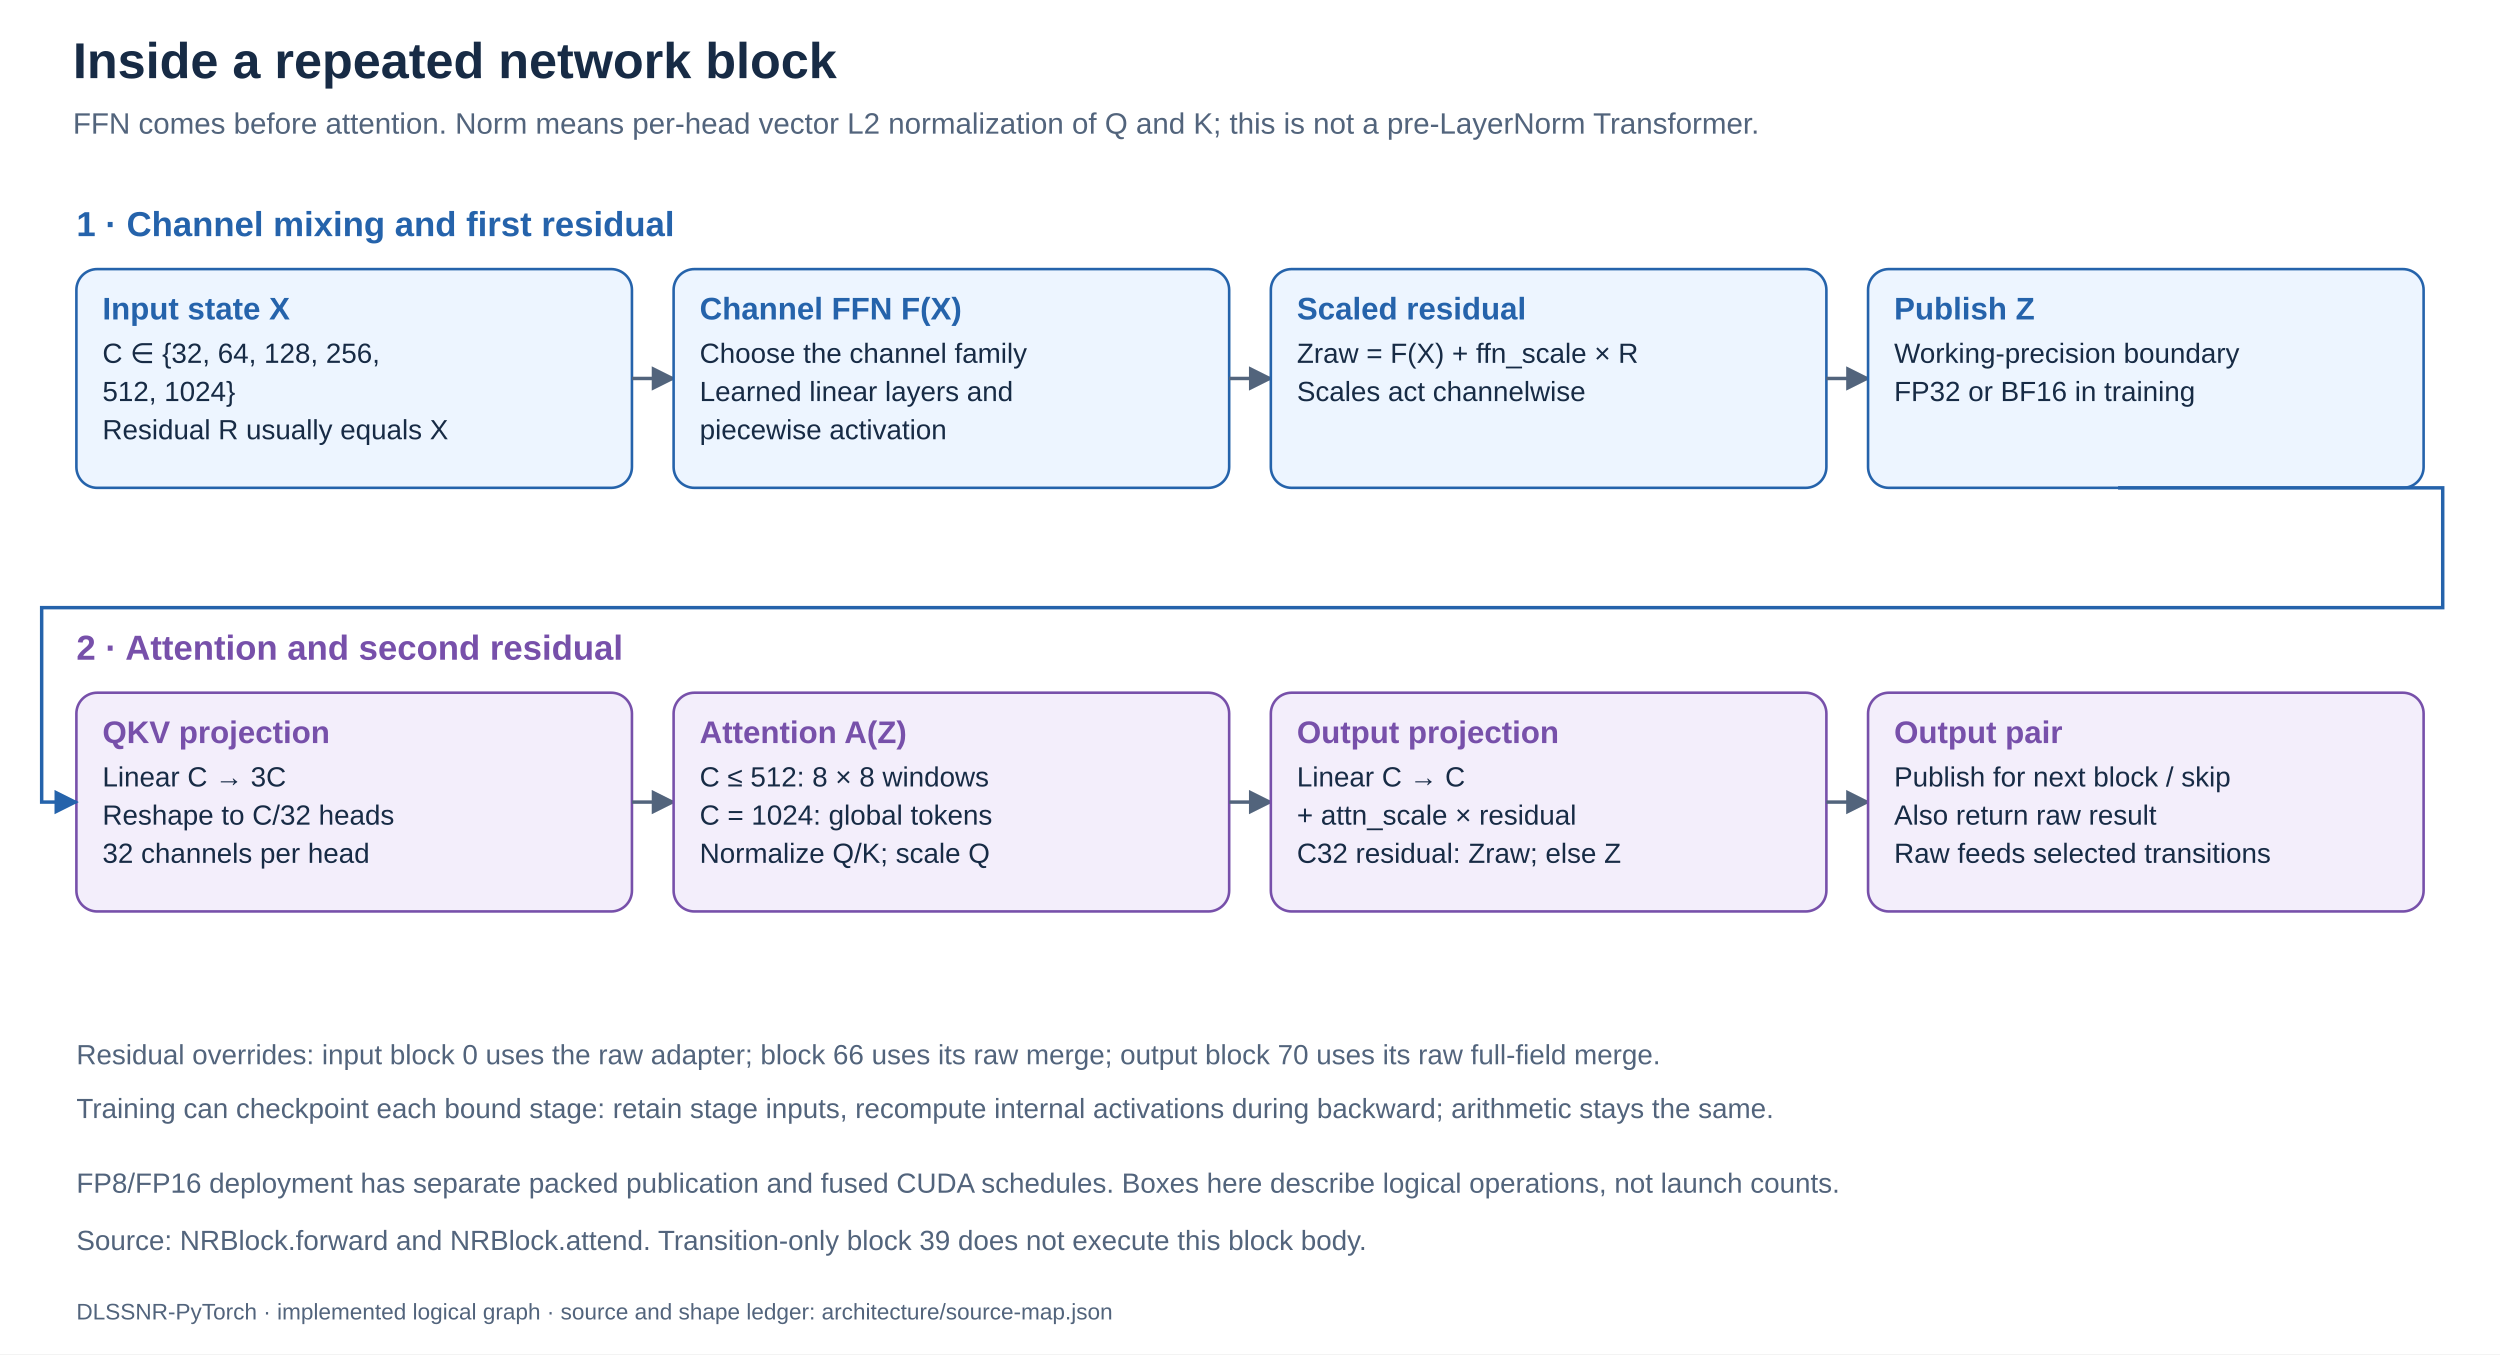
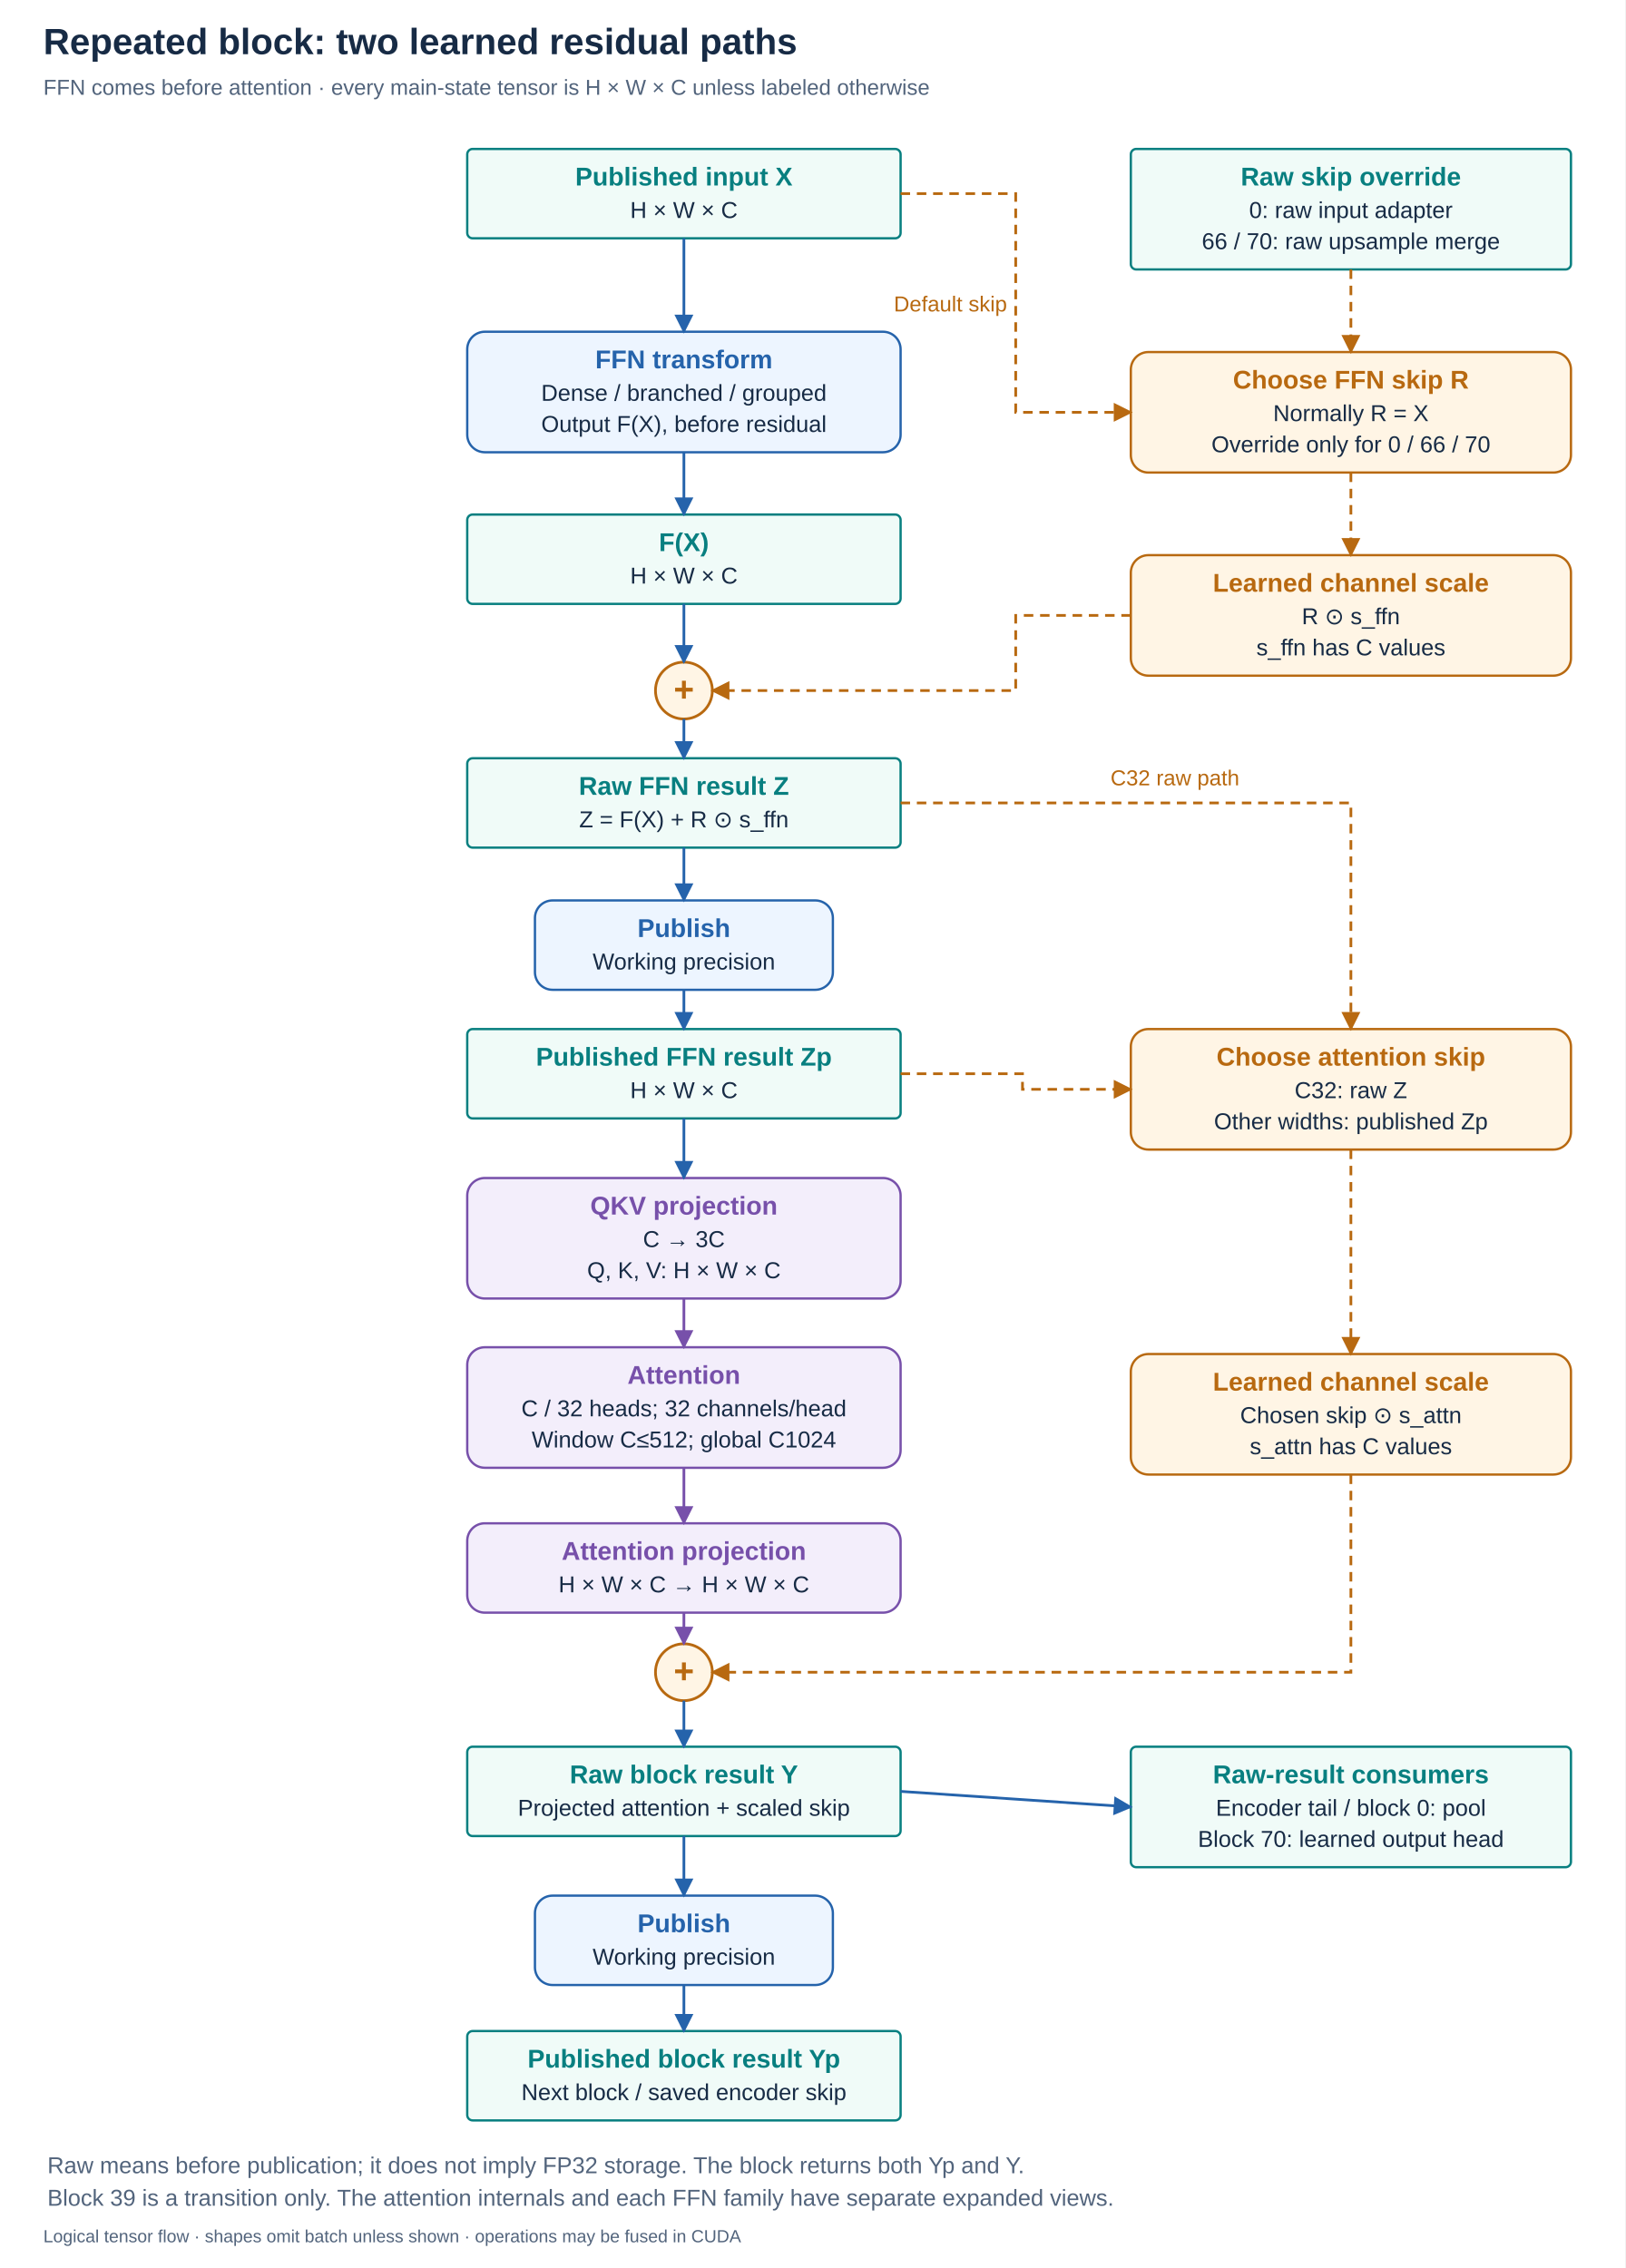
- <svg xmlns="http://www.w3.org/2000/svg" width="1440" height="780" viewBox="0 0 1440 780" role="img" aria-labelledby="title desc">
+ <svg xmlns="http://www.w3.org/2000/svg" width="1200" height="1675" viewBox="0 0 1200 1675" role="img" aria-labelledby="title desc">
  <defs>
-     <marker id="arrow" viewBox="0 0 10 10" refX="9" refY="5" markerWidth="7" markerHeight="7" orient="auto-start-reverse">
-       <path d="M0 0 L10 5 L0 10 Z" fill="context-stroke" />
+     <marker id="arrow-flow" viewBox="0 0 10 10" refX="9" refY="5" markerWidth="7" markerHeight="7" orient="auto-start-reverse">
+       <path d="M0 0 L10 5 L0 10 Z" fill="#2563ab" />
+     </marker>
+     <marker id="arrow-tensor" viewBox="0 0 10 10" refX="9" refY="5" markerWidth="7" markerHeight="7" orient="auto-start-reverse">
+       <path d="M0 0 L10 5 L0 10 Z" fill="#087f80" />
+     </marker>
+     <marker id="arrow-skip" viewBox="0 0 10 10" refX="9" refY="5" markerWidth="7" markerHeight="7" orient="auto-start-reverse">
+       <path d="M0 0 L10 5 L0 10 Z" fill="#b86910" />
+     </marker>
+     <marker id="arrow-attention" viewBox="0 0 10 10" refX="9" refY="5" markerWidth="7" markerHeight="7" orient="auto-start-reverse">
+       <path d="M0 0 L10 5 L0 10 Z" fill="#7750aa" />
+     </marker>
+     <marker id="arrow-muted" viewBox="0 0 10 10" refX="9" refY="5" markerWidth="7" markerHeight="7" orient="auto-start-reverse">
+       <path d="M0 0 L10 5 L0 10 Z" fill="#52647c" />
    </marker>
  </defs>
-   <rect width="1440" height="100%" fill="#ffffff" />
-   <text x="42" y="45" fill="#172b45" font-family="Segoe UI,Arial,sans-serif" font-size="29" font-weight="650" text-anchor="start">Inside a repeated network block</text>
-   <text x="42" y="77" fill="#52647c" font-family="Segoe UI,Arial,sans-serif" font-size="17" font-weight="400" text-anchor="start">FFN comes before attention. Norm means per-head vector L2 normalization of Q and K; this is not a pre-LayerNorm Transformer.</text>
-   <text x="44" y="136" fill="#2563ab" font-family="Segoe UI,Arial,sans-serif" font-size="20" font-weight="650" text-anchor="start">1 · Channel mixing and first residual</text>
-   <rect x="44" y="155" width="320.0" height="126" rx="12" fill="#edf5ff" stroke="#2563ab" stroke-width="1.5" />
-   <text x="59" y="184" fill="#2563ab" font-family="Segoe UI,Arial,sans-serif" font-size="18" font-weight="650" text-anchor="start">Input state X</text>
-   <text x="59" y="209" fill="#172b45" font-family="Segoe UI,Arial,sans-serif" font-size="16" font-weight="400" text-anchor="start">C ∈ {32, 64, 128, 256,</text>
-   <text x="59" y="231" fill="#172b45" font-family="Segoe UI,Arial,sans-serif" font-size="16" font-weight="400" text-anchor="start">512, 1024}</text>
-   <text x="59" y="253" fill="#172b45" font-family="Segoe UI,Arial,sans-serif" font-size="16" font-weight="400" text-anchor="start">Residual R usually equals X</text>
-   <path d="M 364.0,218.0 L 388.0,218.0" fill="none" stroke="#52647c" stroke-width="2" marker-end="url(#arrow)" />
-   <rect x="388.0" y="155" width="320.0" height="126" rx="12" fill="#edf5ff" stroke="#2563ab" stroke-width="1.5" />
-   <text x="403.0" y="184" fill="#2563ab" font-family="Segoe UI,Arial,sans-serif" font-size="18" font-weight="650" text-anchor="start">Channel FFN F(X)</text>
-   <text x="403.0" y="209" fill="#172b45" font-family="Segoe UI,Arial,sans-serif" font-size="16" font-weight="400" text-anchor="start">Choose the channel family</text>
-   <text x="403.0" y="231" fill="#172b45" font-family="Segoe UI,Arial,sans-serif" font-size="16" font-weight="400" text-anchor="start">Learned linear layers and</text>
-   <text x="403.0" y="253" fill="#172b45" font-family="Segoe UI,Arial,sans-serif" font-size="16" font-weight="400" text-anchor="start">piecewise activation</text>
-   <path d="M 708.0,218.0 L 732.0,218.0" fill="none" stroke="#52647c" stroke-width="2" marker-end="url(#arrow)" />
-   <rect x="732.0" y="155" width="320.0" height="126" rx="12" fill="#edf5ff" stroke="#2563ab" stroke-width="1.5" />
-   <text x="747.0" y="184" fill="#2563ab" font-family="Segoe UI,Arial,sans-serif" font-size="18" font-weight="650" text-anchor="start">Scaled residual</text>
-   <text x="747.0" y="209" fill="#172b45" font-family="Segoe UI,Arial,sans-serif" font-size="16" font-weight="400" text-anchor="start">Zraw = F(X) + ffn_scale × R</text>
-   <text x="747.0" y="231" fill="#172b45" font-family="Segoe UI,Arial,sans-serif" font-size="16" font-weight="400" text-anchor="start">Scales act channelwise</text>
-   <path d="M 1052.0,218.0 L 1076.0,218.0" fill="none" stroke="#52647c" stroke-width="2" marker-end="url(#arrow)" />
-   <rect x="1076.0" y="155" width="320.0" height="126" rx="12" fill="#edf5ff" stroke="#2563ab" stroke-width="1.5" />
-   <text x="1091.0" y="184" fill="#2563ab" font-family="Segoe UI,Arial,sans-serif" font-size="18" font-weight="650" text-anchor="start">Publish Z</text>
-   <text x="1091.0" y="209" fill="#172b45" font-family="Segoe UI,Arial,sans-serif" font-size="16" font-weight="400" text-anchor="start">Working-precision boundary</text>
-   <text x="1091.0" y="231" fill="#172b45" font-family="Segoe UI,Arial,sans-serif" font-size="16" font-weight="400" text-anchor="start">FP32 or BF16 in training</text>
-   <text x="44" y="380" fill="#7750aa" font-family="Segoe UI,Arial,sans-serif" font-size="20" font-weight="650" text-anchor="start">2 · Attention and second residual</text>
-   <rect x="44" y="399" width="320.0" height="126" rx="12" fill="#f3eefb" stroke="#7750aa" stroke-width="1.5" />
-   <text x="59" y="428" fill="#7750aa" font-family="Segoe UI,Arial,sans-serif" font-size="18" font-weight="650" text-anchor="start">QKV projection</text>
-   <text x="59" y="453" fill="#172b45" font-family="Segoe UI,Arial,sans-serif" font-size="16" font-weight="400" text-anchor="start">Linear C → 3C</text>
-   <text x="59" y="475" fill="#172b45" font-family="Segoe UI,Arial,sans-serif" font-size="16" font-weight="400" text-anchor="start">Reshape to C/32 heads</text>
-   <text x="59" y="497" fill="#172b45" font-family="Segoe UI,Arial,sans-serif" font-size="16" font-weight="400" text-anchor="start">32 channels per head</text>
-   <path d="M 364.0,462.0 L 388.0,462.0" fill="none" stroke="#52647c" stroke-width="2" marker-end="url(#arrow)" />
-   <rect x="388.0" y="399" width="320.0" height="126" rx="12" fill="#f3eefb" stroke="#7750aa" stroke-width="1.5" />
-   <text x="403.0" y="428" fill="#7750aa" font-family="Segoe UI,Arial,sans-serif" font-size="18" font-weight="650" text-anchor="start">Attention A(Z)</text>
-   <text x="403.0" y="453" fill="#172b45" font-family="Segoe UI,Arial,sans-serif" font-size="16" font-weight="400" text-anchor="start">C ≤ 512: 8 × 8 windows</text>
-   <text x="403.0" y="475" fill="#172b45" font-family="Segoe UI,Arial,sans-serif" font-size="16" font-weight="400" text-anchor="start">C = 1024: global tokens</text>
-   <text x="403.0" y="497" fill="#172b45" font-family="Segoe UI,Arial,sans-serif" font-size="16" font-weight="400" text-anchor="start">Normalize Q/K; scale Q</text>
-   <path d="M 708.0,462.0 L 732.0,462.0" fill="none" stroke="#52647c" stroke-width="2" marker-end="url(#arrow)" />
-   <rect x="732.0" y="399" width="320.0" height="126" rx="12" fill="#f3eefb" stroke="#7750aa" stroke-width="1.5" />
-   <text x="747.0" y="428" fill="#7750aa" font-family="Segoe UI,Arial,sans-serif" font-size="18" font-weight="650" text-anchor="start">Output projection</text>
-   <text x="747.0" y="453" fill="#172b45" font-family="Segoe UI,Arial,sans-serif" font-size="16" font-weight="400" text-anchor="start">Linear C → C</text>
-   <text x="747.0" y="475" fill="#172b45" font-family="Segoe UI,Arial,sans-serif" font-size="16" font-weight="400" text-anchor="start">+ attn_scale × residual</text>
-   <text x="747.0" y="497" fill="#172b45" font-family="Segoe UI,Arial,sans-serif" font-size="16" font-weight="400" text-anchor="start">C32 residual: Zraw; else Z</text>
-   <path d="M 1052.0,462.0 L 1076.0,462.0" fill="none" stroke="#52647c" stroke-width="2" marker-end="url(#arrow)" />
-   <rect x="1076.0" y="399" width="320.0" height="126" rx="12" fill="#f3eefb" stroke="#7750aa" stroke-width="1.5" />
-   <text x="1091.0" y="428" fill="#7750aa" font-family="Segoe UI,Arial,sans-serif" font-size="18" font-weight="650" text-anchor="start">Output pair</text>
-   <text x="1091.0" y="453" fill="#172b45" font-family="Segoe UI,Arial,sans-serif" font-size="16" font-weight="400" text-anchor="start">Publish for next block / skip</text>
-   <text x="1091.0" y="475" fill="#172b45" font-family="Segoe UI,Arial,sans-serif" font-size="16" font-weight="400" text-anchor="start">Also return raw result</text>
-   <text x="1091.0" y="497" fill="#172b45" font-family="Segoe UI,Arial,sans-serif" font-size="16" font-weight="400" text-anchor="start">Raw feeds selected transitions</text>
-   <path d="M 1220,281 L 1407,281 L 1407,350 L 24,350 L 24,462 L 44,462" fill="none" stroke="#2563ab" stroke-width="2" marker-end="url(#arrow)" />
-   <text x="44" y="613" fill="#52647c" font-family="Segoe UI,Arial,sans-serif" font-size="16" font-weight="400" text-anchor="start">Residual overrides: input block 0 uses the raw adapter; block 66 uses its raw merge; output block 70 uses its raw full-field merge.</text>
-   <text x="44" y="644" fill="#52647c" font-family="Segoe UI,Arial,sans-serif" font-size="16" font-weight="400" text-anchor="start">Training can checkpoint each bound stage: retain stage inputs, recompute internal activations during backward; arithmetic stays the same.</text>
-   <text x="44" y="687" fill="#52647c" font-family="Segoe UI,Arial,sans-serif" font-size="16" font-weight="400" text-anchor="start">FP8/FP16 deployment has separate packed publication and fused CUDA schedules. Boxes here describe logical operations, not launch counts.</text>
-   <text x="44" y="720" fill="#52647c" font-family="Segoe UI,Arial,sans-serif" font-size="16" font-weight="400" text-anchor="start">Source: NRBlock.forward and NRBlock.attend. Transition-only block 39 does not execute this block body.</text>
-   <text x="44" y="760" fill="#52647c" font-family="Segoe UI,Arial,sans-serif" font-size="13" font-weight="400" text-anchor="start">DLSSNR-PyTorch · implemented logical graph · source and shape ledger: architecture/source-map.json</text>
+   <rect width="100%" height="100%" fill="white" />
+   <text x="32" y="40" fill="#172b45" font-family="Segoe UI,Arial,sans-serif" font-size="27" font-weight="600" text-anchor="start">Repeated block: two learned residual paths</text>
+   <text x="32" y="70" fill="#52647c" font-family="Segoe UI,Arial,sans-serif" font-size="16" font-weight="400" text-anchor="start">FFN comes before attention · every main-state tensor is H × W × C unless labeled otherwise</text>
+   <rect x="345" y="110" width="320" height="66" rx="4" fill="#f0fbf8" stroke="#087f80" stroke-width="1.7" />
+   <text x="505.0" y="137" fill="#087f80" font-family="Segoe UI,Arial,sans-serif" font-size="19" font-weight="600" text-anchor="middle">Published input X</text>
+   <text x="505.0" y="161" fill="#172b45" font-family="Segoe UI,Arial,sans-serif" font-size="17" font-weight="400" text-anchor="middle">H × W × C</text>
+   <rect x="835" y="110" width="325" height="89" rx="4" fill="#f0fbf8" stroke="#087f80" stroke-width="1.7" />
+   <text x="997.5" y="137" fill="#087f80" font-family="Segoe UI,Arial,sans-serif" font-size="19" font-weight="600" text-anchor="middle">Raw skip override</text>
+   <text x="997.5" y="161" fill="#172b45" font-family="Segoe UI,Arial,sans-serif" font-size="17" font-weight="400" text-anchor="middle">0: raw input adapter</text>
+   <text x="997.5" y="184" fill="#172b45" font-family="Segoe UI,Arial,sans-serif" font-size="17" font-weight="400" text-anchor="middle">66 / 70: raw upsample merge</text>
+   <rect x="345" y="245" width="320" height="89" rx="13" fill="#edf5ff" stroke="#2563ab" stroke-width="1.7" />
+   <text x="505.0" y="272" fill="#2563ab" font-family="Segoe UI,Arial,sans-serif" font-size="19" font-weight="600" text-anchor="middle">FFN transform</text>
+   <text x="505.0" y="296" fill="#172b45" font-family="Segoe UI,Arial,sans-serif" font-size="17" font-weight="400" text-anchor="middle">Dense / branched / grouped</text>
+   <text x="505.0" y="319" fill="#172b45" font-family="Segoe UI,Arial,sans-serif" font-size="17" font-weight="400" text-anchor="middle">Output F(X), before residual</text>
+   <rect x="835" y="260" width="325" height="89" rx="13" fill="#fff5e5" stroke="#b86910" stroke-width="1.7" />
+   <text x="997.5" y="287" fill="#b86910" font-family="Segoe UI,Arial,sans-serif" font-size="19" font-weight="600" text-anchor="middle">Choose FFN skip R</text>
+   <text x="997.5" y="311" fill="#172b45" font-family="Segoe UI,Arial,sans-serif" font-size="17" font-weight="400" text-anchor="middle">Normally R = X</text>
+   <text x="997.5" y="334" fill="#172b45" font-family="Segoe UI,Arial,sans-serif" font-size="17" font-weight="400" text-anchor="middle">Override only for 0 / 66 / 70</text>
+   <rect x="345" y="380" width="320" height="66" rx="4" fill="#f0fbf8" stroke="#087f80" stroke-width="1.7" />
+   <text x="505.0" y="407" fill="#087f80" font-family="Segoe UI,Arial,sans-serif" font-size="19" font-weight="600" text-anchor="middle">F(X)</text>
+   <text x="505.0" y="431" fill="#172b45" font-family="Segoe UI,Arial,sans-serif" font-size="17" font-weight="400" text-anchor="middle">H × W × C</text>
+   <rect x="835" y="410" width="325" height="89" rx="13" fill="#fff5e5" stroke="#b86910" stroke-width="1.7" />
+   <text x="997.5" y="437" fill="#b86910" font-family="Segoe UI,Arial,sans-serif" font-size="19" font-weight="600" text-anchor="middle">Learned channel scale</text>
+   <text x="997.5" y="461" fill="#172b45" font-family="Segoe UI,Arial,sans-serif" font-size="17" font-weight="400" text-anchor="middle">R ⊙ s_ffn</text>
+   <text x="997.5" y="484" fill="#172b45" font-family="Segoe UI,Arial,sans-serif" font-size="17" font-weight="400" text-anchor="middle">s_ffn has C values</text>
+   <circle cx="505" cy="510" r="21" fill="#fff5e5" stroke="#b86910" stroke-width="2" />
+   <text x="505" y="518" fill="#b86910" font-family="Segoe UI,Arial,sans-serif" font-size="26" font-weight="600" text-anchor="middle">+</text>
+   <rect x="345" y="560" width="320" height="66" rx="4" fill="#f0fbf8" stroke="#087f80" stroke-width="1.7" />
+   <text x="505.0" y="587" fill="#087f80" font-family="Segoe UI,Arial,sans-serif" font-size="19" font-weight="600" text-anchor="middle">Raw FFN result Z</text>
+   <text x="505.0" y="611" fill="#172b45" font-family="Segoe UI,Arial,sans-serif" font-size="17" font-weight="400" text-anchor="middle">Z = F(X) + R ⊙ s_ffn</text>
+   <rect x="395" y="665" width="220" height="66" rx="13" fill="#edf5ff" stroke="#2563ab" stroke-width="1.7" />
+   <text x="505.0" y="692" fill="#2563ab" font-family="Segoe UI,Arial,sans-serif" font-size="19" font-weight="600" text-anchor="middle">Publish</text>
+   <text x="505.0" y="716" fill="#172b45" font-family="Segoe UI,Arial,sans-serif" font-size="17" font-weight="400" text-anchor="middle">Working precision</text>
+   <rect x="345" y="760" width="320" height="66" rx="4" fill="#f0fbf8" stroke="#087f80" stroke-width="1.7" />
+   <text x="505.0" y="787" fill="#087f80" font-family="Segoe UI,Arial,sans-serif" font-size="19" font-weight="600" text-anchor="middle">Published FFN result Zp</text>
+   <text x="505.0" y="811" fill="#172b45" font-family="Segoe UI,Arial,sans-serif" font-size="17" font-weight="400" text-anchor="middle">H × W × C</text>
+   <rect x="835" y="760" width="325" height="89" rx="13" fill="#fff5e5" stroke="#b86910" stroke-width="1.7" />
+   <text x="997.5" y="787" fill="#b86910" font-family="Segoe UI,Arial,sans-serif" font-size="19" font-weight="600" text-anchor="middle">Choose attention skip</text>
+   <text x="997.5" y="811" fill="#172b45" font-family="Segoe UI,Arial,sans-serif" font-size="17" font-weight="400" text-anchor="middle">C32: raw Z</text>
+   <text x="997.5" y="834" fill="#172b45" font-family="Segoe UI,Arial,sans-serif" font-size="17" font-weight="400" text-anchor="middle">Other widths: published Zp</text>
+   <rect x="345" y="870" width="320" height="89" rx="13" fill="#f3eefb" stroke="#7750aa" stroke-width="1.7" />
+   <text x="505.0" y="897" fill="#7750aa" font-family="Segoe UI,Arial,sans-serif" font-size="19" font-weight="600" text-anchor="middle">QKV projection</text>
+   <text x="505.0" y="921" fill="#172b45" font-family="Segoe UI,Arial,sans-serif" font-size="17" font-weight="400" text-anchor="middle">C → 3C</text>
+   <text x="505.0" y="944" fill="#172b45" font-family="Segoe UI,Arial,sans-serif" font-size="17" font-weight="400" text-anchor="middle">Q, K, V: H × W × C</text>
+   <rect x="345" y="995" width="320" height="89" rx="13" fill="#f3eefb" stroke="#7750aa" stroke-width="1.7" />
+   <text x="505.0" y="1022" fill="#7750aa" font-family="Segoe UI,Arial,sans-serif" font-size="19" font-weight="600" text-anchor="middle">Attention</text>
+   <text x="505.0" y="1046" fill="#172b45" font-family="Segoe UI,Arial,sans-serif" font-size="17" font-weight="400" text-anchor="middle">C / 32 heads; 32 channels/head</text>
+   <text x="505.0" y="1069" fill="#172b45" font-family="Segoe UI,Arial,sans-serif" font-size="17" font-weight="400" text-anchor="middle">Window C≤512; global C1024</text>
+   <rect x="835" y="1000" width="325" height="89" rx="13" fill="#fff5e5" stroke="#b86910" stroke-width="1.7" />
+   <text x="997.5" y="1027" fill="#b86910" font-family="Segoe UI,Arial,sans-serif" font-size="19" font-weight="600" text-anchor="middle">Learned channel scale</text>
+   <text x="997.5" y="1051" fill="#172b45" font-family="Segoe UI,Arial,sans-serif" font-size="17" font-weight="400" text-anchor="middle">Chosen skip ⊙ s_attn</text>
+   <text x="997.5" y="1074" fill="#172b45" font-family="Segoe UI,Arial,sans-serif" font-size="17" font-weight="400" text-anchor="middle">s_attn has C values</text>
+   <rect x="345" y="1125" width="320" height="66" rx="13" fill="#f3eefb" stroke="#7750aa" stroke-width="1.7" />
+   <text x="505.0" y="1152" fill="#7750aa" font-family="Segoe UI,Arial,sans-serif" font-size="19" font-weight="600" text-anchor="middle">Attention projection</text>
+   <text x="505.0" y="1176" fill="#172b45" font-family="Segoe UI,Arial,sans-serif" font-size="17" font-weight="400" text-anchor="middle">H × W × C → H × W × C</text>
+   <circle cx="505" cy="1235" r="21" fill="#fff5e5" stroke="#b86910" stroke-width="2" />
+   <text x="505" y="1243" fill="#b86910" font-family="Segoe UI,Arial,sans-serif" font-size="26" font-weight="600" text-anchor="middle">+</text>
+   <rect x="345" y="1290" width="320" height="66" rx="4" fill="#f0fbf8" stroke="#087f80" stroke-width="1.7" />
+   <text x="505.0" y="1317" fill="#087f80" font-family="Segoe UI,Arial,sans-serif" font-size="19" font-weight="600" text-anchor="middle">Raw block result Y</text>
+   <text x="505.0" y="1341" fill="#172b45" font-family="Segoe UI,Arial,sans-serif" font-size="17" font-weight="400" text-anchor="middle">Projected attention + scaled skip</text>
+   <rect x="835" y="1290" width="325" height="89" rx="4" fill="#f0fbf8" stroke="#087f80" stroke-width="1.7" />
+   <text x="997.5" y="1317" fill="#087f80" font-family="Segoe UI,Arial,sans-serif" font-size="19" font-weight="600" text-anchor="middle">Raw-result consumers</text>
+   <text x="997.5" y="1341" fill="#172b45" font-family="Segoe UI,Arial,sans-serif" font-size="17" font-weight="400" text-anchor="middle">Encoder tail / block 0: pool</text>
+   <text x="997.5" y="1364" fill="#172b45" font-family="Segoe UI,Arial,sans-serif" font-size="17" font-weight="400" text-anchor="middle">Block 70: learned output head</text>
+   <rect x="395" y="1400" width="220" height="66" rx="13" fill="#edf5ff" stroke="#2563ab" stroke-width="1.7" />
+   <text x="505.0" y="1427" fill="#2563ab" font-family="Segoe UI,Arial,sans-serif" font-size="19" font-weight="600" text-anchor="middle">Publish</text>
+   <text x="505.0" y="1451" fill="#172b45" font-family="Segoe UI,Arial,sans-serif" font-size="17" font-weight="400" text-anchor="middle">Working precision</text>
+   <rect x="345" y="1500" width="320" height="66" rx="4" fill="#f0fbf8" stroke="#087f80" stroke-width="1.7" />
+   <text x="505.0" y="1527" fill="#087f80" font-family="Segoe UI,Arial,sans-serif" font-size="19" font-weight="600" text-anchor="middle">Published block result Yp</text>
+   <text x="505.0" y="1551" fill="#172b45" font-family="Segoe UI,Arial,sans-serif" font-size="17" font-weight="400" text-anchor="middle">Next block / saved encoder skip</text>
+   <path d="M 505.0,176 L 505.0,245" fill="none" stroke="#2563ab" stroke-width="2" marker-end="url(#arrow-flow)" />
+   <path d="M 665,143.0 L 750,143 L 750,304.5 L 835,304.5" fill="none" stroke="#b86910" stroke-width="2" stroke-dasharray="7 5" marker-end="url(#arrow-skip)" />
+   <text x="660" y="230" fill="#b86910" font-family="Segoe UI,Arial,sans-serif" font-size="16" font-weight="400" text-anchor="start">Default skip</text>
+   <path d="M 997.5,199 L 997.5,260" fill="none" stroke="#b86910" stroke-width="2" stroke-dasharray="7 5" marker-end="url(#arrow-skip)" />
+   <path d="M 505.0,334 L 505.0,380" fill="none" stroke="#2563ab" stroke-width="2" marker-end="url(#arrow-flow)" />
+   <path d="M 997.5,349 L 997.5,410" fill="none" stroke="#b86910" stroke-width="2" stroke-dasharray="7 5" marker-end="url(#arrow-skip)" />
+   <path d="M 505.0,446 L 505.0,489" fill="none" stroke="#2563ab" stroke-width="2" marker-end="url(#arrow-flow)" />
+   <path d="M 835,454.5 L 750,454.5 L 750,510 L 526,510.0" fill="none" stroke="#b86910" stroke-width="2" stroke-dasharray="7 5" marker-end="url(#arrow-skip)" />
+   <path d="M 505.0,531 L 505.0,560" fill="none" stroke="#2563ab" stroke-width="2" marker-end="url(#arrow-flow)" />
+   <path d="M 505.0,626 L 505.0,665" fill="none" stroke="#2563ab" stroke-width="2" marker-end="url(#arrow-flow)" />
+   <path d="M 505.0,731 L 505.0,760" fill="none" stroke="#2563ab" stroke-width="2" marker-end="url(#arrow-flow)" />
+   <path d="M 665,593.0 L 997.5,593 L 997.5,760" fill="none" stroke="#b86910" stroke-width="2" stroke-dasharray="7 5" marker-end="url(#arrow-skip)" />
+   <text x="820" y="580" fill="#b86910" font-family="Segoe UI,Arial,sans-serif" font-size="16" font-weight="400" text-anchor="start">C32 raw path</text>
+   <path d="M 665,793.0 L 755,793 L 755,804.5 L 835,804.5" fill="none" stroke="#b86910" stroke-width="2" stroke-dasharray="7 5" marker-end="url(#arrow-skip)" />
+   <path d="M 505.0,826 L 505.0,870" fill="none" stroke="#2563ab" stroke-width="2" marker-end="url(#arrow-flow)" />
+   <path d="M 505.0,959 L 505.0,995" fill="none" stroke="#7750aa" stroke-width="2" marker-end="url(#arrow-attention)" />
+   <path d="M 505.0,1084 L 505.0,1125" fill="none" stroke="#7750aa" stroke-width="2" marker-end="url(#arrow-attention)" />
+   <path d="M 997.5,849 L 997.5,1000" fill="none" stroke="#b86910" stroke-width="2" stroke-dasharray="7 5" marker-end="url(#arrow-skip)" />
+   <path d="M 505.0,1191 L 505.0,1214" fill="none" stroke="#7750aa" stroke-width="2" marker-end="url(#arrow-attention)" />
+   <path d="M 997.5,1089 L 997.5,1235 L 526,1235.0" fill="none" stroke="#b86910" stroke-width="2" stroke-dasharray="7 5" marker-end="url(#arrow-skip)" />
+   <path d="M 505.0,1256 L 505.0,1290" fill="none" stroke="#2563ab" stroke-width="2" marker-end="url(#arrow-flow)" />
+   <path d="M 665,1323.0 L 835,1334.5" fill="none" stroke="#2563ab" stroke-width="2" marker-end="url(#arrow-flow)" />
+   <path d="M 505.0,1356 L 505.0,1400" fill="none" stroke="#2563ab" stroke-width="2" marker-end="url(#arrow-flow)" />
+   <path d="M 505.0,1466 L 505.0,1500" fill="none" stroke="#2563ab" stroke-width="2" marker-end="url(#arrow-flow)" />
+   <text x="35" y="1605" fill="#52647c" font-family="Segoe UI,Arial,sans-serif" font-size="17" font-weight="400" text-anchor="start">Raw means before publication; it does not imply FP32 storage. The block returns both Yp and Y.</text>
+   <text x="35" y="1629" fill="#52647c" font-family="Segoe UI,Arial,sans-serif" font-size="17" font-weight="400" text-anchor="start">Block 39 is a transition only. The attention internals and each FFN family have separate expanded views.</text>
+   <text x="32" y="1656" fill="#52647c" font-family="Segoe UI,Arial,sans-serif" font-size="13" font-weight="400" text-anchor="start">Logical tensor flow · shapes omit batch unless shown · operations may be fused in CUDA</text>
</svg>
